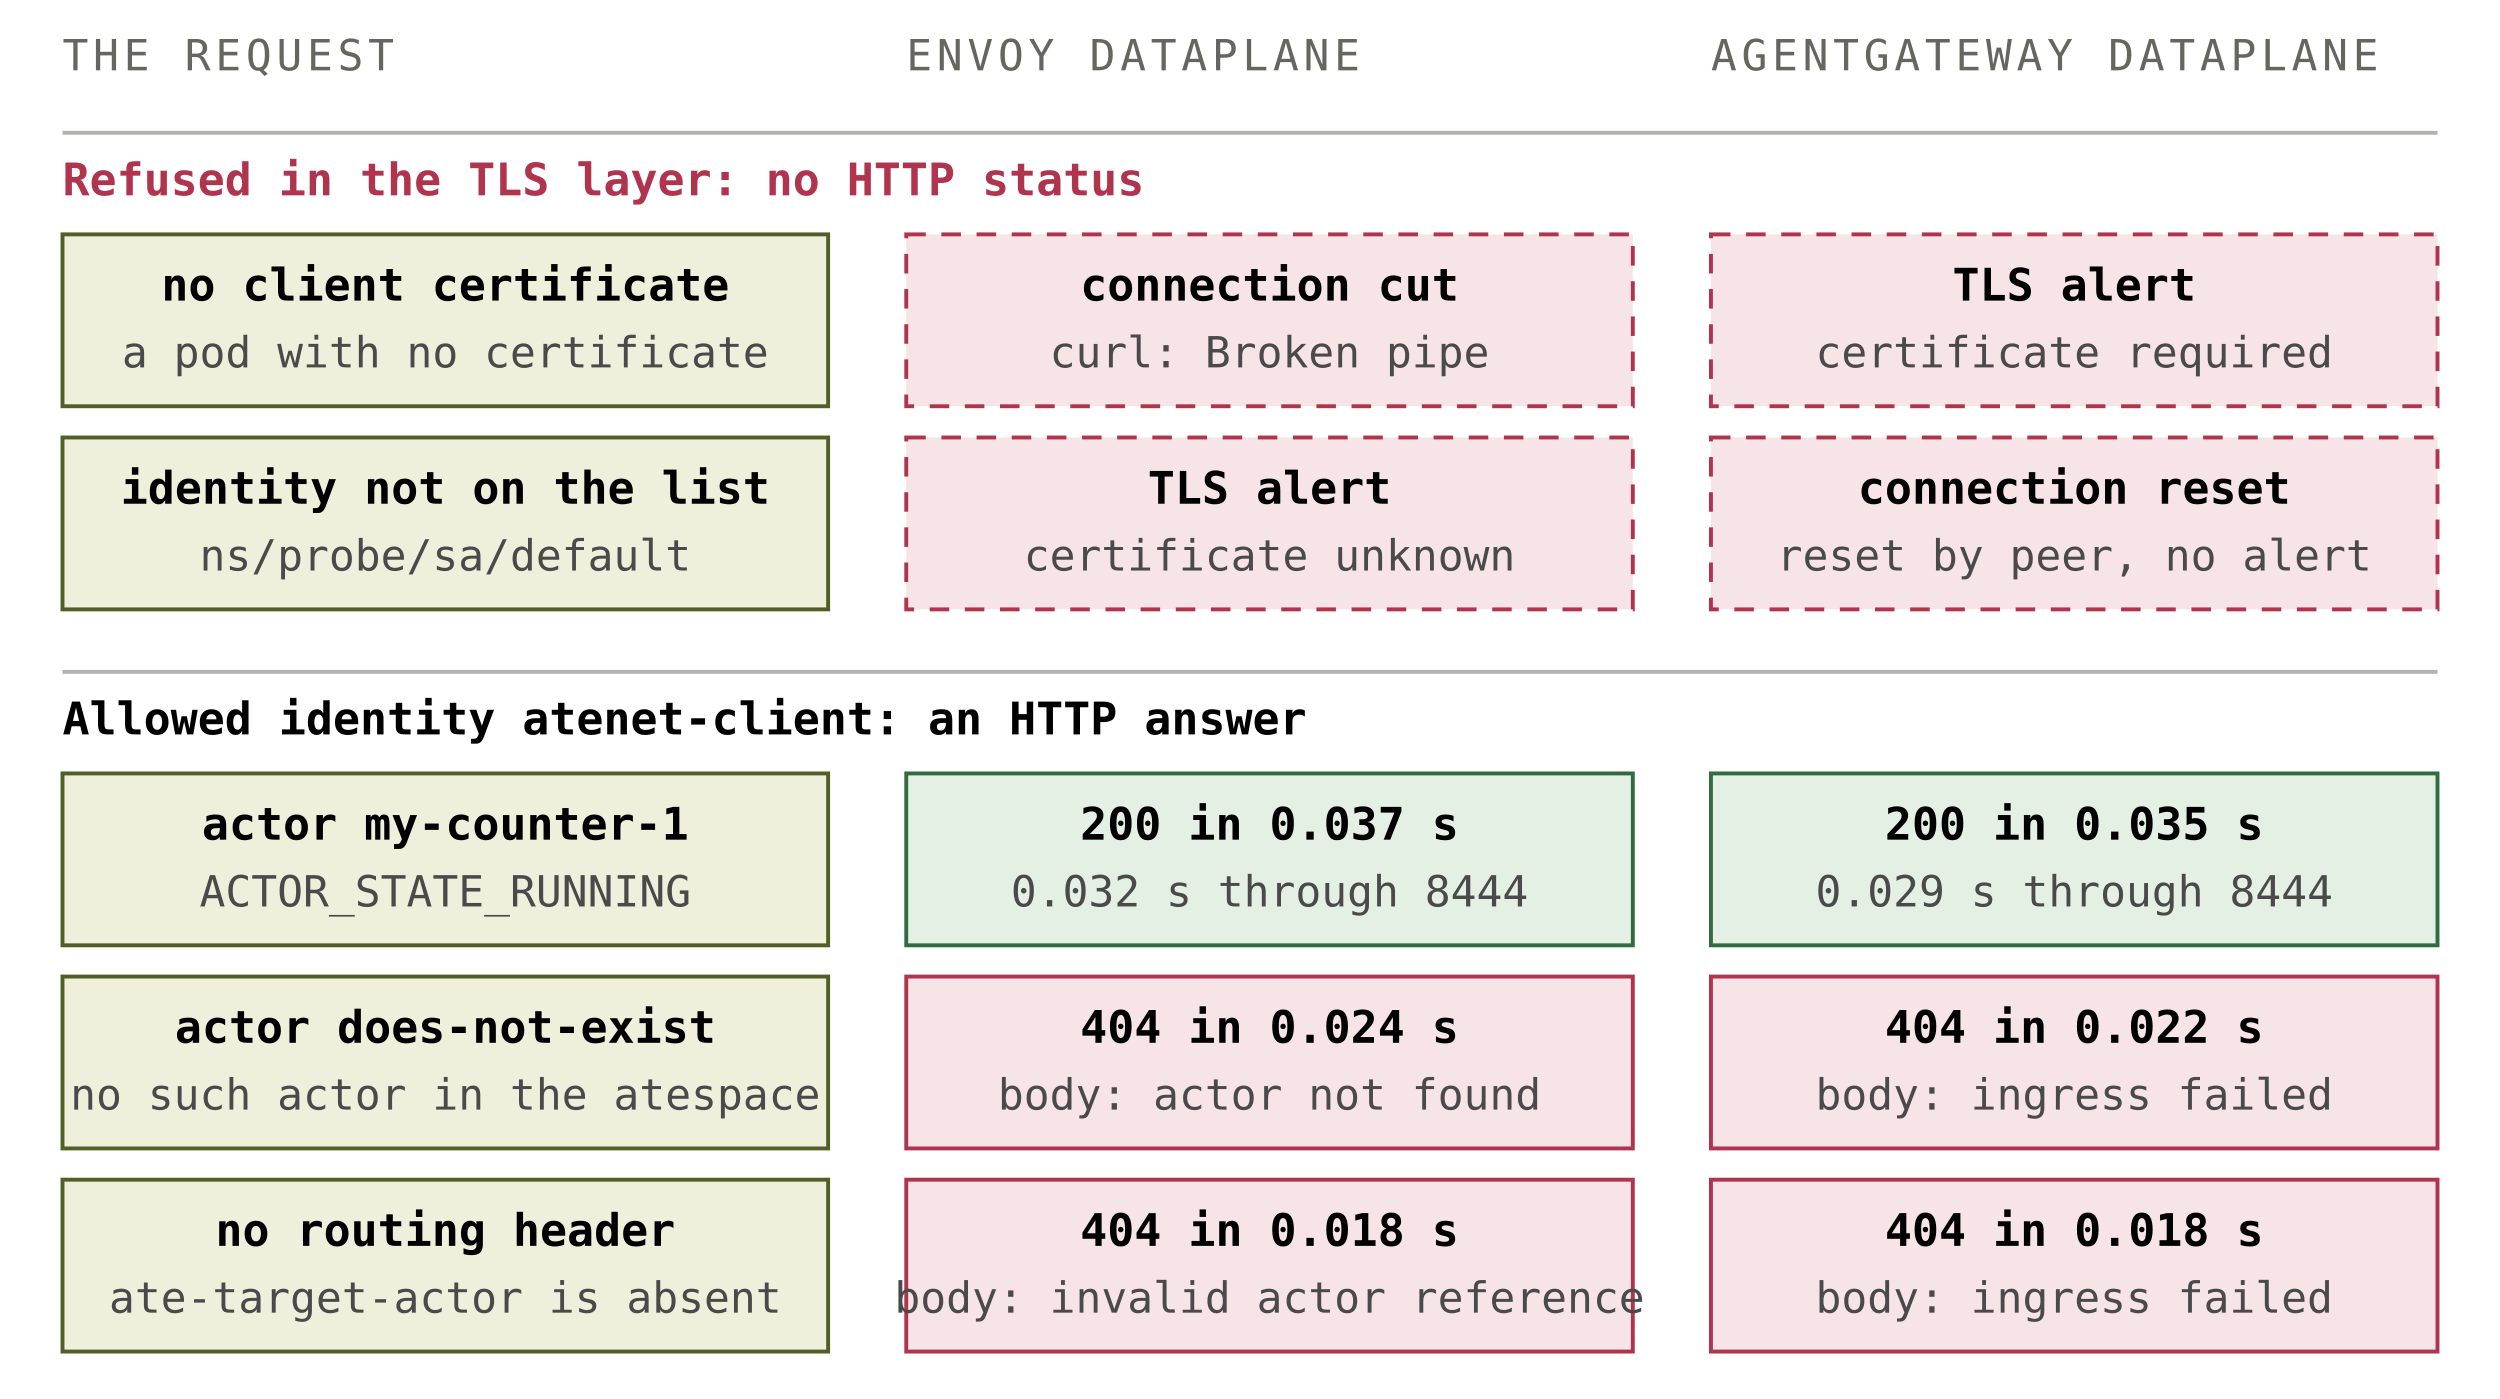
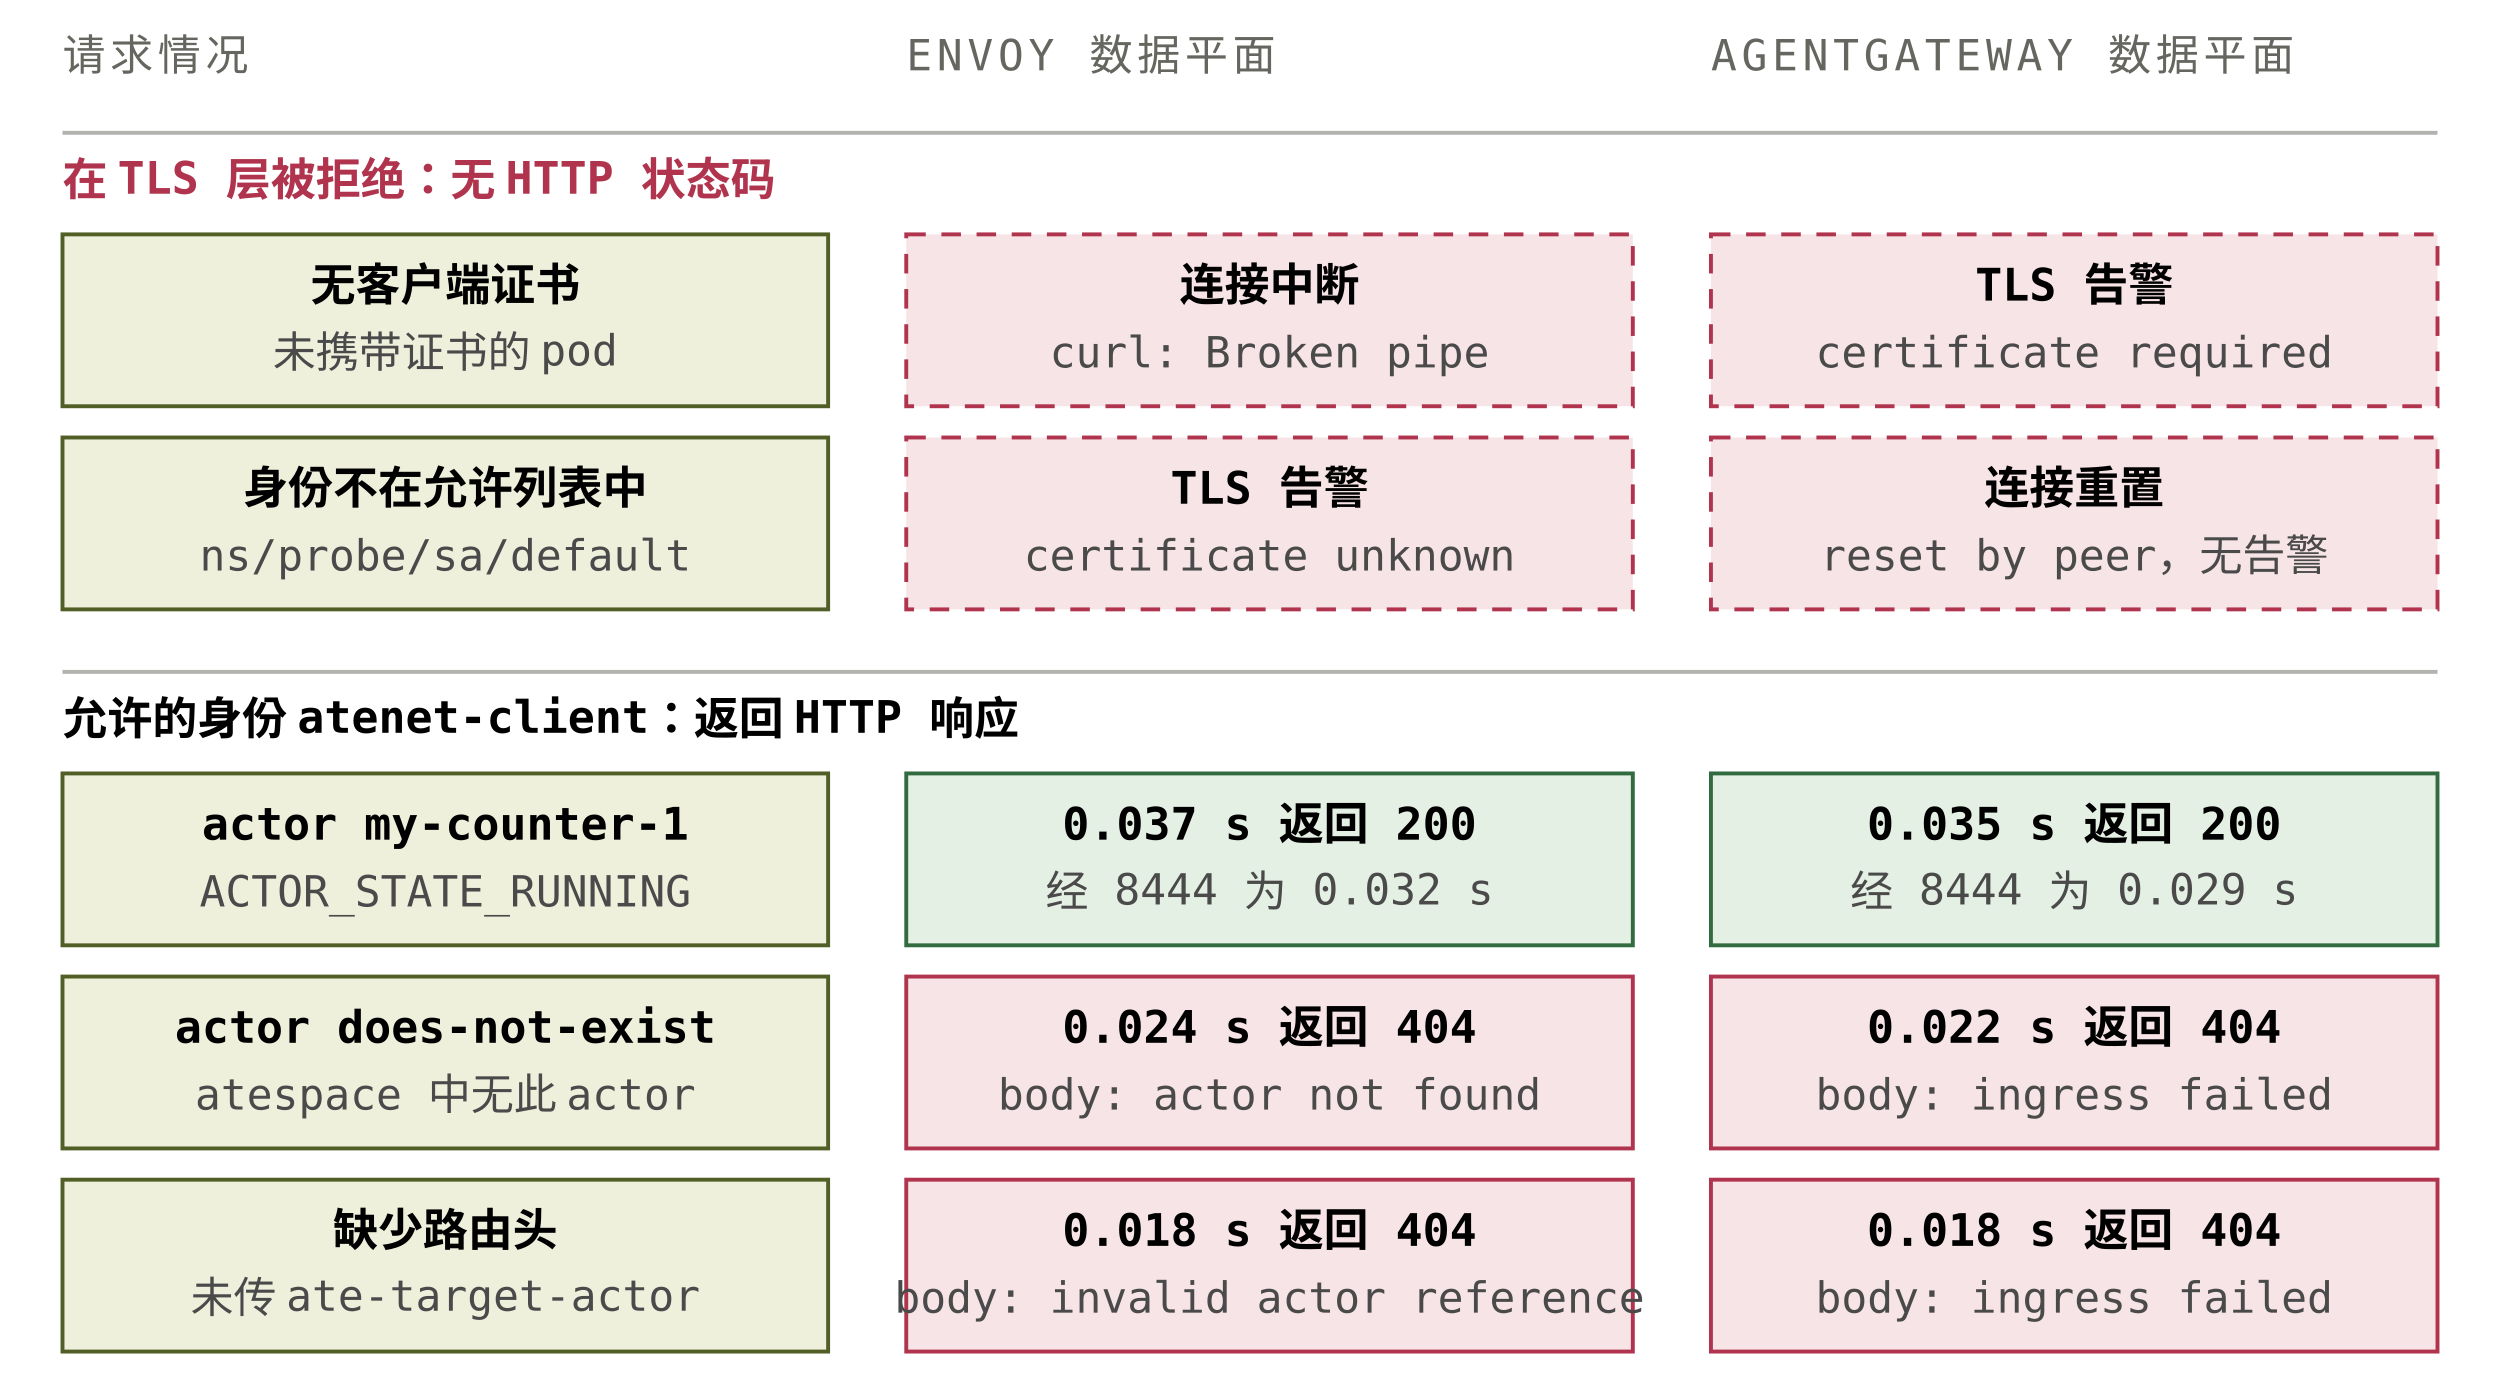
<svg xmlns="http://www.w3.org/2000/svg" viewBox="0 0 640 358" role="img" aria-labelledby="fig-6-1b-title fig-6-1b-desc" font-family="JetBrains Mono, ui-monospace, monospace">
-   <text x="16" y="18" font-size="11" letter-spacing="1.2" fill="var(--m-ink-mute, #666660)">THE REQUEST</text>
-   <text x="232" y="18" font-size="11" letter-spacing="1.2" fill="var(--m-ink-mute, #666660)">ENVOY DATAPLANE</text>
-   <text x="438" y="18" font-size="11" letter-spacing="1.2" fill="var(--m-ink-mute, #666660)">AGENTGATEWAY DATAPLANE</text>
+   <text x="16" y="18" font-size="11" letter-spacing="1.2" fill="var(--m-ink-mute, #666660)">请求情况</text>
+   <text x="232" y="18" font-size="11" letter-spacing="1.2" fill="var(--m-ink-mute, #666660)">ENVOY 数据平面</text>
+   <text x="438" y="18" font-size="11" letter-spacing="1.2" fill="var(--m-ink-mute, #666660)">AGENTGATEWAY 数据平面</text>
  <line x1="16" y1="34" x2="624" y2="34" stroke="var(--m-ink-mute, #666660)" stroke-width="1" stroke-opacity="0.5" />
-   <text x="16" y="50" font-size="11.5" font-weight="700" fill="var(--m-rose-ink, #b0344d)">Refused in the TLS layer: no HTTP status</text>
+   <text x="16" y="50" font-size="11.5" font-weight="700" fill="var(--m-rose-ink, #b0344d)">在 TLS 层被拒绝：无 HTTP 状态码</text>
  <rect x="16" y="60" width="196" height="44" fill="var(--m-olive-fill, #eef0dc)" stroke="var(--m-olive-ink, #515f26)" />
-   <text x="114" y="76.95" font-size="11.5" text-anchor="middle" font-weight="700">no client certificate</text>
-   <text x="114" y="94.05" font-size="11" text-anchor="middle" class="m-serif" fill="var(--m-ink-soft, #4a4a4a)">a pod with no certificate</text>
+   <text x="114" y="76.95" font-size="11.5" text-anchor="middle" font-weight="700">无客户端证书</text>
+   <text x="114" y="94.05" font-size="11" text-anchor="middle" class="m-serif" fill="var(--m-ink-soft, #4a4a4a)">未携带证书的 pod</text>
  <rect x="232" y="60" width="186" height="44" fill="var(--m-rose-fill, #f7e4e7)" stroke="var(--m-rose-ink, #b0344d)" stroke-dasharray="5 4" />
-   <text x="325" y="76.95" font-size="11.5" text-anchor="middle" font-weight="700">connection cut</text>
+   <text x="325" y="76.95" font-size="11.5" text-anchor="middle" font-weight="700">连接中断</text>
  <text x="325" y="94.05" font-size="11" text-anchor="middle" class="m-serif" fill="var(--m-ink-soft, #4a4a4a)">curl: Broken pipe</text>
  <rect x="438" y="60" width="186" height="44" fill="var(--m-rose-fill, #f7e4e7)" stroke="var(--m-rose-ink, #b0344d)" stroke-dasharray="5 4" />
-   <text x="531" y="76.95" font-size="11.5" text-anchor="middle" font-weight="700">TLS alert</text>
+   <text x="531" y="76.95" font-size="11.5" text-anchor="middle" font-weight="700">TLS 告警</text>
  <text x="531" y="94.05" font-size="11" text-anchor="middle" class="m-serif" fill="var(--m-ink-soft, #4a4a4a)">certificate required</text>
  <rect x="16" y="112" width="196" height="44" fill="var(--m-olive-fill, #eef0dc)" stroke="var(--m-olive-ink, #515f26)" />
-   <text x="114" y="128.95" font-size="11.5" text-anchor="middle" font-weight="700">identity not on the list</text>
+   <text x="114" y="128.95" font-size="11.5" text-anchor="middle" font-weight="700">身份不在允许列表中</text>
  <text x="114" y="146.05" font-size="11" text-anchor="middle" class="m-serif" fill="var(--m-ink-soft, #4a4a4a)">ns/probe/sa/default</text>
  <rect x="232" y="112" width="186" height="44" fill="var(--m-rose-fill, #f7e4e7)" stroke="var(--m-rose-ink, #b0344d)" stroke-dasharray="5 4" />
-   <text x="325" y="128.95" font-size="11.5" text-anchor="middle" font-weight="700">TLS alert</text>
+   <text x="325" y="128.95" font-size="11.5" text-anchor="middle" font-weight="700">TLS 告警</text>
  <text x="325" y="146.05" font-size="11" text-anchor="middle" class="m-serif" fill="var(--m-ink-soft, #4a4a4a)">certificate unknown</text>
  <rect x="438" y="112" width="186" height="44" fill="var(--m-rose-fill, #f7e4e7)" stroke="var(--m-rose-ink, #b0344d)" stroke-dasharray="5 4" />
-   <text x="531" y="128.95" font-size="11.5" text-anchor="middle" font-weight="700">connection reset</text>
-   <text x="531" y="146.05" font-size="11" text-anchor="middle" class="m-serif" fill="var(--m-ink-soft, #4a4a4a)">reset by peer, no alert</text>
+   <text x="531" y="128.95" font-size="11.5" text-anchor="middle" font-weight="700">连接重置</text>
+   <text x="531" y="146.05" font-size="11" text-anchor="middle" class="m-serif" fill="var(--m-ink-soft, #4a4a4a)">reset by peer，无告警</text>
  <line x1="16" y1="172" x2="624" y2="172" stroke="var(--m-ink-mute, #666660)" stroke-width="1" stroke-opacity="0.5" />
-   <text x="16" y="188" font-size="11.5" font-weight="700">Allowed identity atenet-client: an HTTP answer</text>
+   <text x="16" y="188" font-size="11.5" font-weight="700">允许的身份 atenet-client：返回 HTTP 响应</text>
  <rect x="16" y="198" width="196" height="44" fill="var(--m-olive-fill, #eef0dc)" stroke="var(--m-olive-ink, #515f26)" />
  <text x="114" y="214.95" font-size="11.5" text-anchor="middle" font-weight="700">actor my-counter-1</text>
  <text x="114" y="232.05" font-size="11" text-anchor="middle" class="m-serif" fill="var(--m-ink-soft, #4a4a4a)">ACTOR_STATE_RUNNING</text>
  <rect x="232" y="198" width="186" height="44" fill="var(--m-green-fill, #e5f0e4)" stroke="var(--m-green-ink, #336b40)" />
-   <text x="325" y="214.95" font-size="11.5" text-anchor="middle" font-weight="700">200 in 0.037 s</text>
-   <text x="325" y="232.05" font-size="11" text-anchor="middle" class="m-serif" fill="var(--m-ink-soft, #4a4a4a)">0.032 s through 8444</text>
+   <text x="325" y="214.95" font-size="11.5" text-anchor="middle" font-weight="700">0.037 s 返回 200</text>
+   <text x="325" y="232.05" font-size="11" text-anchor="middle" class="m-serif" fill="var(--m-ink-soft, #4a4a4a)">经 8444 为 0.032 s</text>
  <rect x="438" y="198" width="186" height="44" fill="var(--m-green-fill, #e5f0e4)" stroke="var(--m-green-ink, #336b40)" />
-   <text x="531" y="214.95" font-size="11.5" text-anchor="middle" font-weight="700">200 in 0.035 s</text>
-   <text x="531" y="232.05" font-size="11" text-anchor="middle" class="m-serif" fill="var(--m-ink-soft, #4a4a4a)">0.029 s through 8444</text>
+   <text x="531" y="214.95" font-size="11.5" text-anchor="middle" font-weight="700">0.035 s 返回 200</text>
+   <text x="531" y="232.05" font-size="11" text-anchor="middle" class="m-serif" fill="var(--m-ink-soft, #4a4a4a)">经 8444 为 0.029 s</text>
  <rect x="16" y="250" width="196" height="44" fill="var(--m-olive-fill, #eef0dc)" stroke="var(--m-olive-ink, #515f26)" />
  <text x="114" y="266.95" font-size="11.5" text-anchor="middle" font-weight="700">actor does-not-exist</text>
-   <text x="114" y="284.05" font-size="11" text-anchor="middle" class="m-serif" fill="var(--m-ink-soft, #4a4a4a)">no such actor in the atespace</text>
+   <text x="114" y="284.05" font-size="11" text-anchor="middle" class="m-serif" fill="var(--m-ink-soft, #4a4a4a)">atespace 中无此 actor</text>
  <rect x="232" y="250" width="186" height="44" fill="var(--m-rose-fill, #f7e4e7)" stroke="var(--m-rose-ink, #b0344d)" />
-   <text x="325" y="266.95" font-size="11.5" text-anchor="middle" font-weight="700">404 in 0.024 s</text>
+   <text x="325" y="266.95" font-size="11.5" text-anchor="middle" font-weight="700">0.024 s 返回 404</text>
  <text x="325" y="284.05" font-size="11" text-anchor="middle" class="m-serif" fill="var(--m-ink-soft, #4a4a4a)">body: actor not found</text>
  <rect x="438" y="250" width="186" height="44" fill="var(--m-rose-fill, #f7e4e7)" stroke="var(--m-rose-ink, #b0344d)" />
-   <text x="531" y="266.95" font-size="11.5" text-anchor="middle" font-weight="700">404 in 0.022 s</text>
+   <text x="531" y="266.95" font-size="11.5" text-anchor="middle" font-weight="700">0.022 s 返回 404</text>
  <text x="531" y="284.05" font-size="11" text-anchor="middle" class="m-serif" fill="var(--m-ink-soft, #4a4a4a)">body: ingress failed</text>
  <rect x="16" y="302" width="196" height="44" fill="var(--m-olive-fill, #eef0dc)" stroke="var(--m-olive-ink, #515f26)" />
-   <text x="114" y="318.95" font-size="11.5" text-anchor="middle" font-weight="700">no routing header</text>
-   <text x="114" y="336.05" font-size="11" text-anchor="middle" class="m-serif" fill="var(--m-ink-soft, #4a4a4a)">ate-target-actor is absent</text>
+   <text x="114" y="318.95" font-size="11.5" text-anchor="middle" font-weight="700">缺少路由头</text>
+   <text x="114" y="336.05" font-size="11" text-anchor="middle" class="m-serif" fill="var(--m-ink-soft, #4a4a4a)">未传 ate-target-actor</text>
  <rect x="232" y="302" width="186" height="44" fill="var(--m-rose-fill, #f7e4e7)" stroke="var(--m-rose-ink, #b0344d)" />
-   <text x="325" y="318.95" font-size="11.5" text-anchor="middle" font-weight="700">404 in 0.018 s</text>
+   <text x="325" y="318.95" font-size="11.5" text-anchor="middle" font-weight="700">0.018 s 返回 404</text>
  <text x="325" y="336.05" font-size="11" text-anchor="middle" class="m-serif" fill="var(--m-ink-soft, #4a4a4a)">body: invalid actor reference</text>
  <rect x="438" y="302" width="186" height="44" fill="var(--m-rose-fill, #f7e4e7)" stroke="var(--m-rose-ink, #b0344d)" />
-   <text x="531" y="318.95" font-size="11.5" text-anchor="middle" font-weight="700">404 in 0.018 s</text>
+   <text x="531" y="318.95" font-size="11.5" text-anchor="middle" font-weight="700">0.018 s 返回 404</text>
  <text x="531" y="336.05" font-size="11" text-anchor="middle" class="m-serif" fill="var(--m-ink-soft, #4a4a4a)">body: ingress failed</text>
</svg>
